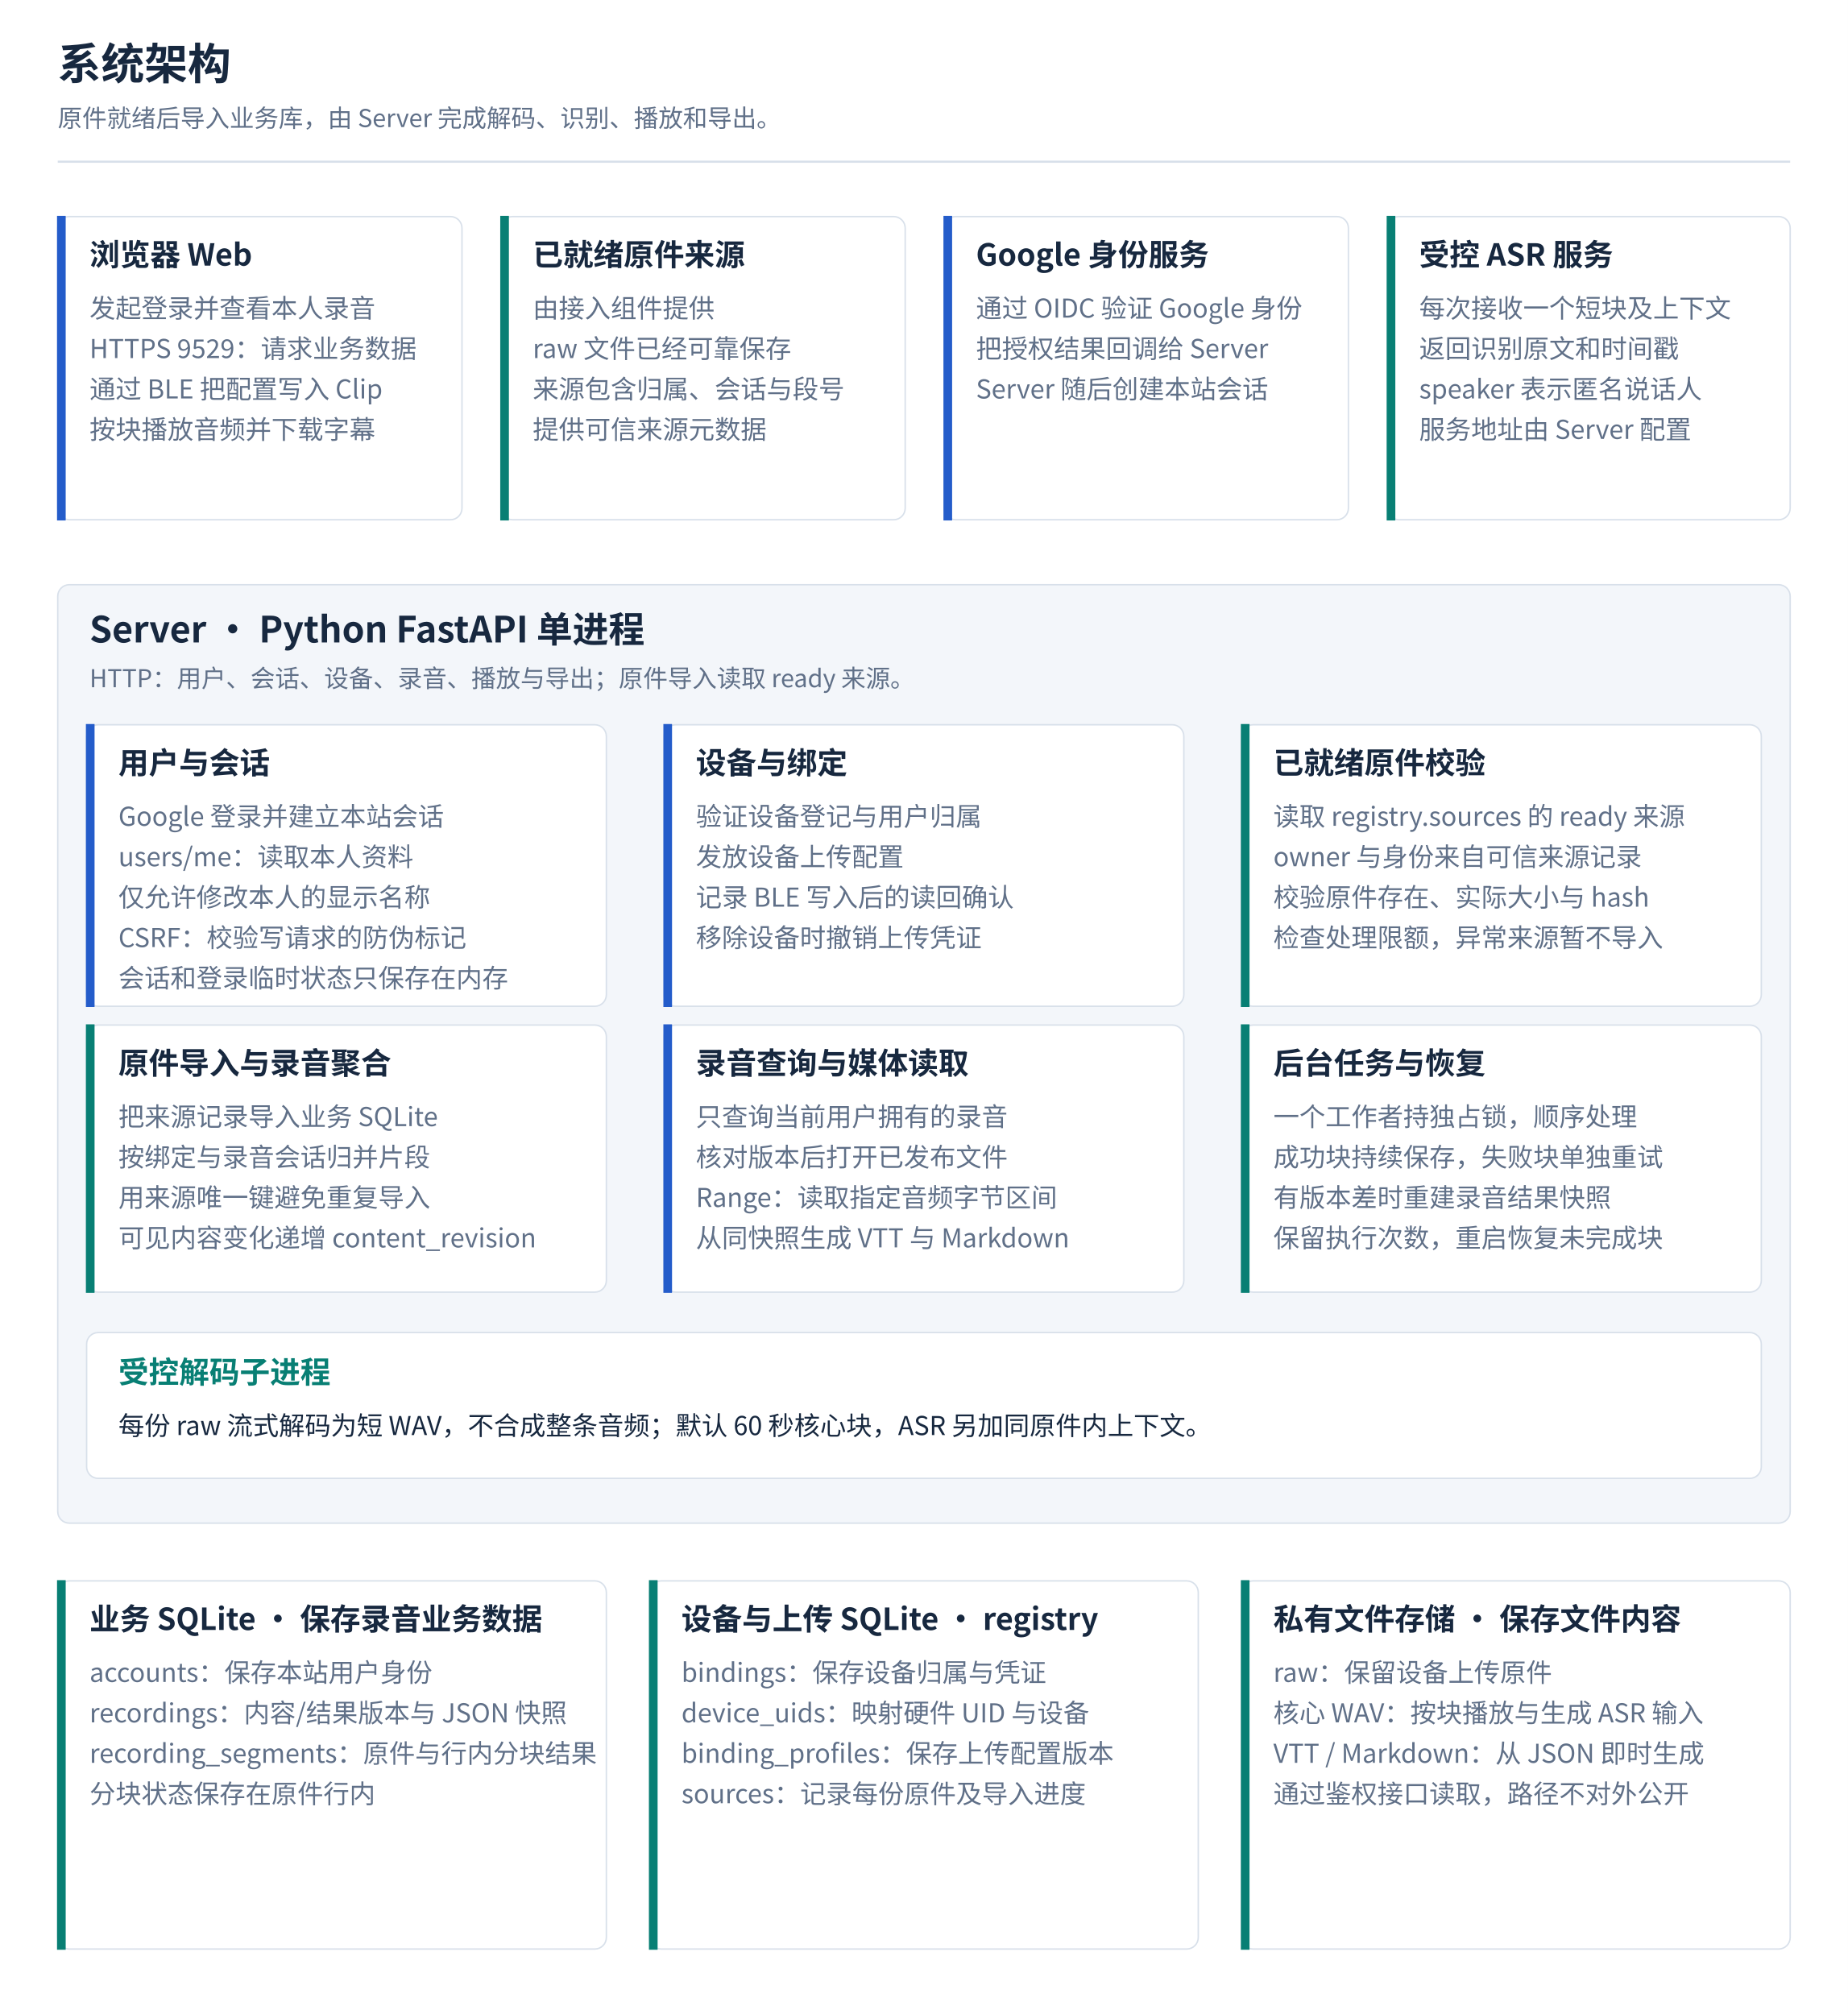
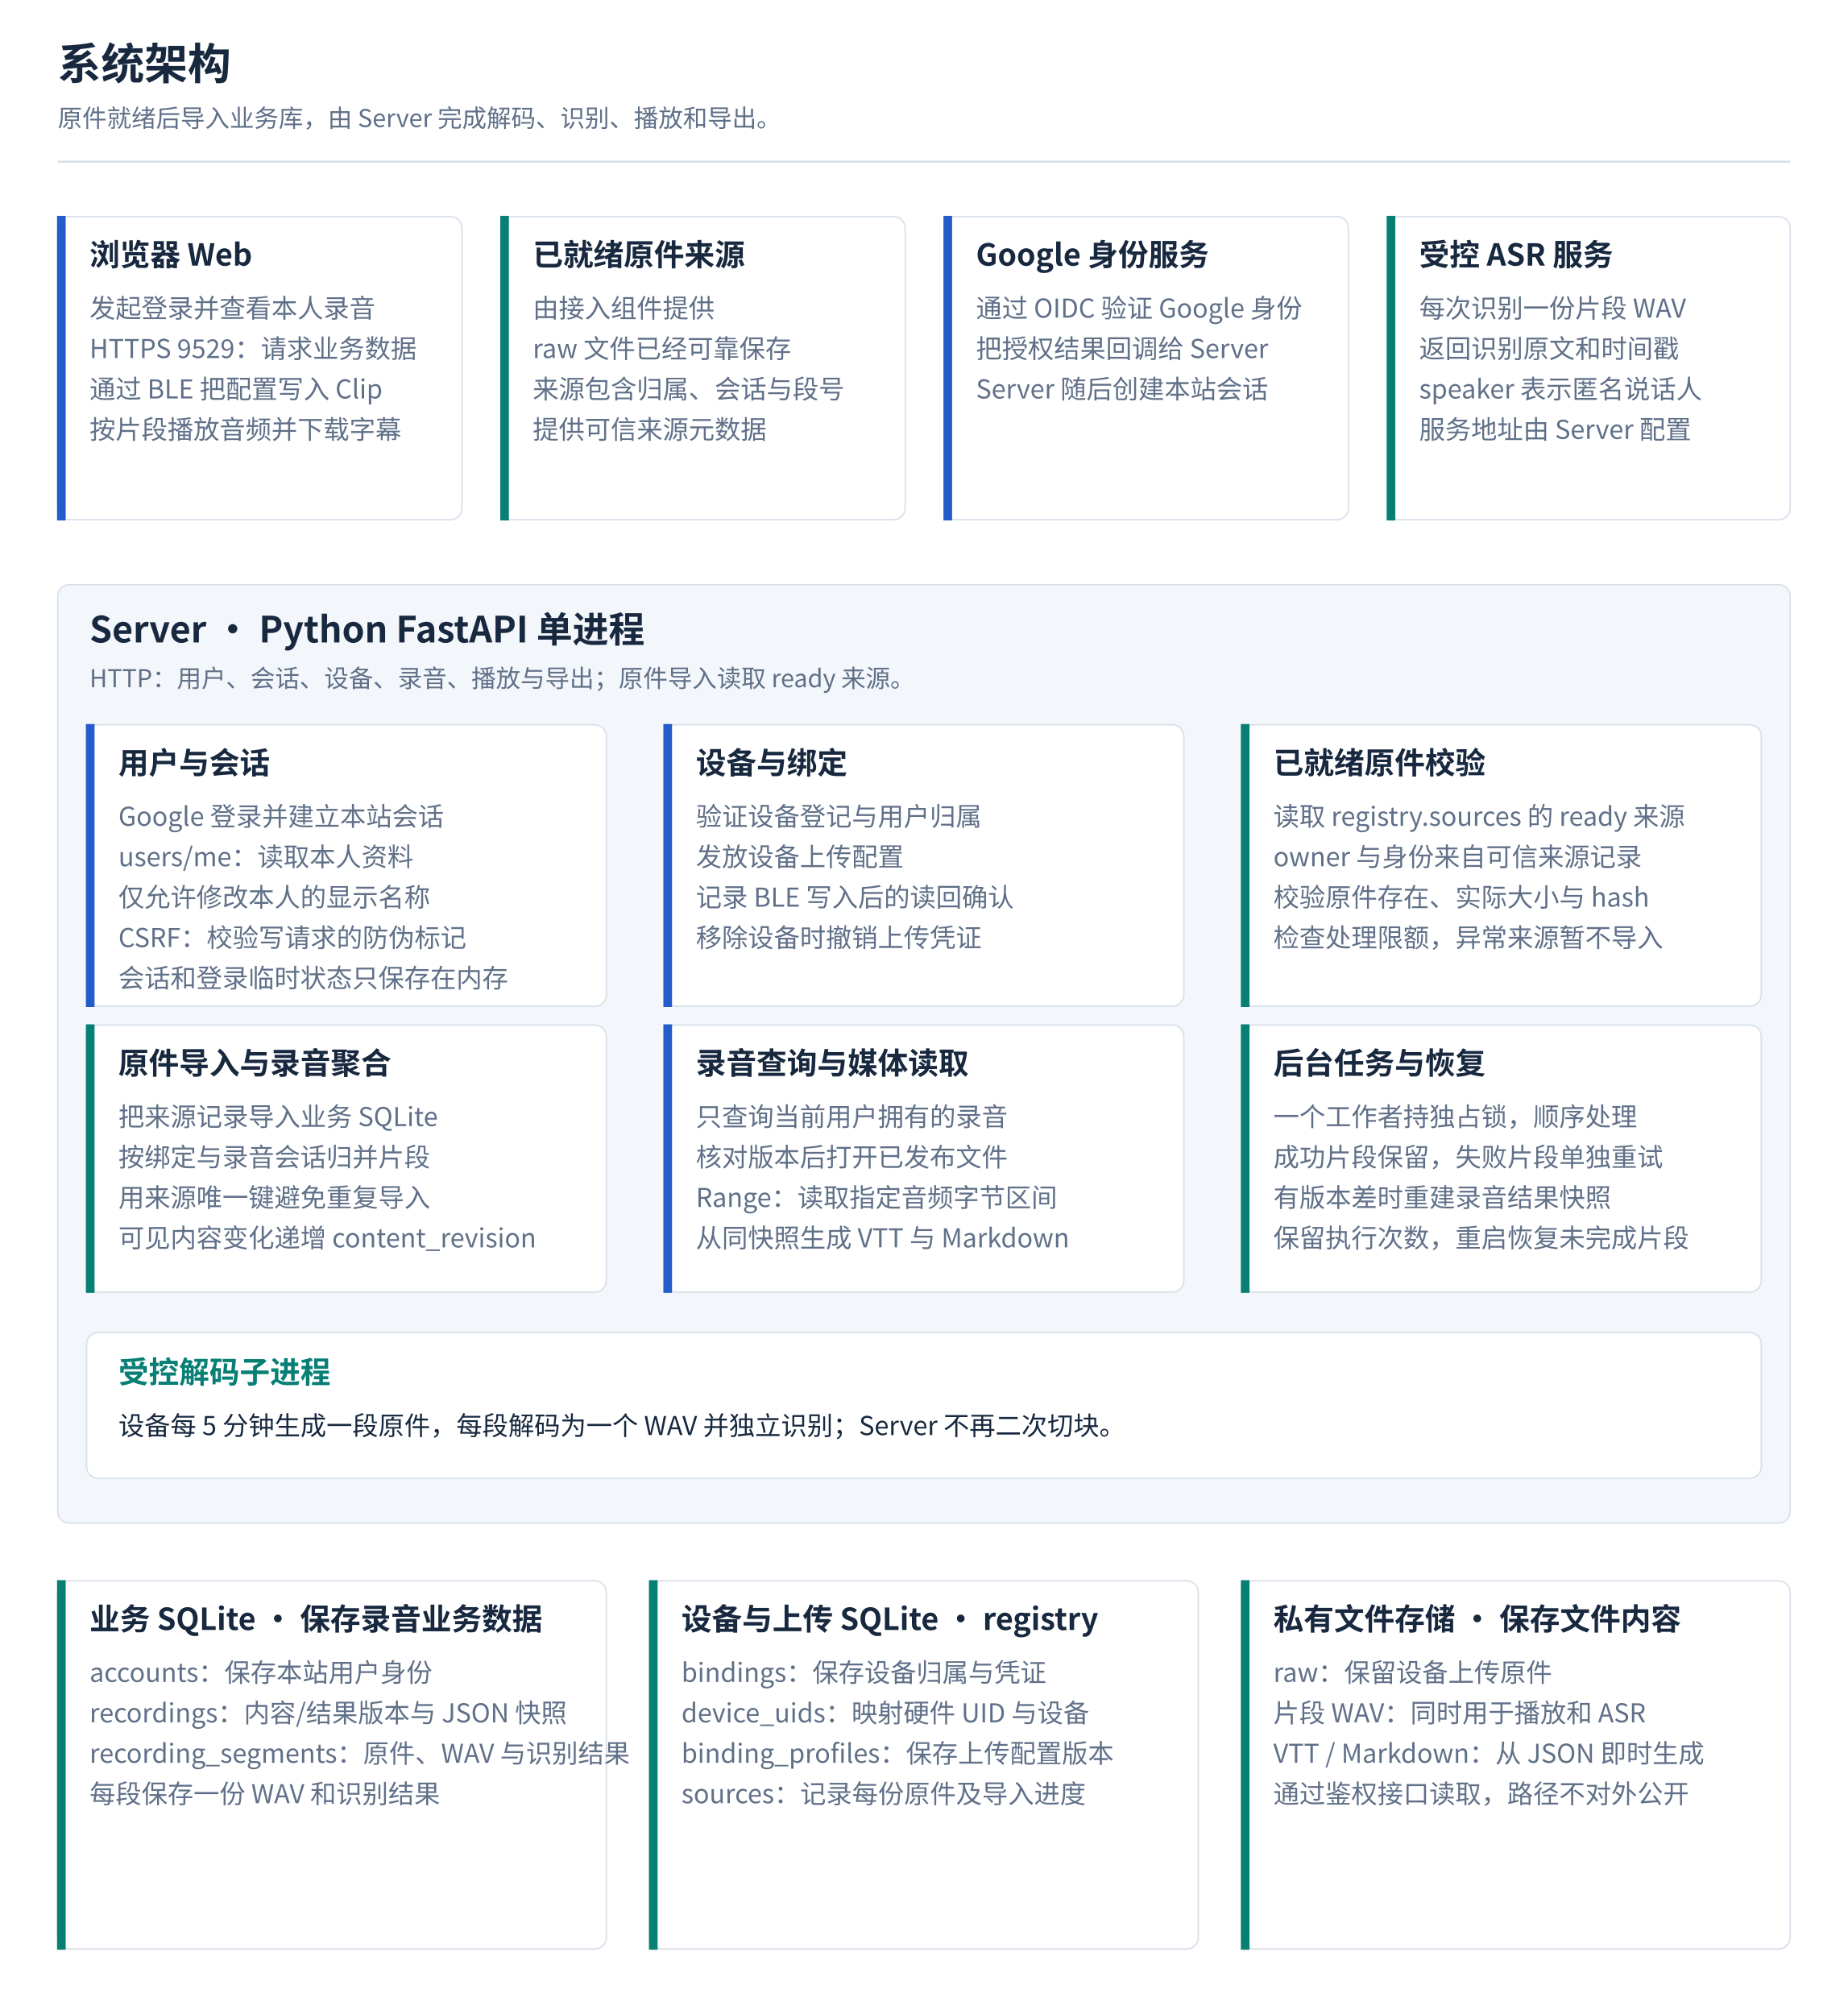
<svg xmlns="http://www.w3.org/2000/svg" width="1280" height="1395" viewBox="0 0 1280 1395">
  <rect width="1280" height="100%" fill="white" />
  <g font-family="PingFang SC,Microsoft YaHei,Noto Sans CJK SC,Arial,sans-serif">
    <text x="40" y="55" font-size="30" font-weight="600" fill="#17283f">系统架构</text>
    <text x="40" y="88" font-size="17" font-weight="400" fill="#607088">原件就绪后导入业务库，由 Server 完成解码、识别、播放和导出。</text>
    <line x1="40" y1="112" x2="1240" y2="112" stroke="#d8e0ea" stroke-width="1.5" />
    <rect x="40" y="150" width="280" height="210" rx="8" fill="white" stroke="#d8e0ea" />
    <rect x="40" y="150" width="5" height="210" rx="0" fill="#245cca" stroke="#245cca" />
    <text x="62" y="184" font-size="21" font-weight="600" fill="#17283f">浏览器 Web</text>
    <text x="62" y="220" font-size="18" font-weight="400" fill="#607088">发起登录并查看本人录音</text>
    <text x="62" y="248" font-size="18" font-weight="400" fill="#607088">HTTPS 9529：请求业务数据</text>
    <text x="62" y="276" font-size="18" font-weight="400" fill="#607088">通过 BLE 把配置写入 Clip</text>
-     <text x="62" y="304" font-size="18" font-weight="400" fill="#607088">按块播放音频并下载字幕</text>
+     <text x="62" y="304" font-size="18" font-weight="400" fill="#607088">按片段播放音频并下载字幕</text>
    <rect x="347" y="150" width="280" height="210" rx="8" fill="white" stroke="#d8e0ea" />
    <rect x="347" y="150" width="5" height="210" rx="0" fill="#087f74" stroke="#087f74" />
    <text x="369" y="184" font-size="21" font-weight="600" fill="#17283f">已就绪原件来源</text>
    <text x="369" y="220" font-size="18" font-weight="400" fill="#607088">由接入组件提供</text>
    <text x="369" y="248" font-size="18" font-weight="400" fill="#607088">raw 文件已经可靠保存</text>
    <text x="369" y="276" font-size="18" font-weight="400" fill="#607088">来源包含归属、会话与段号</text>
    <text x="369" y="304" font-size="18" font-weight="400" fill="#607088">提供可信来源元数据</text>
    <rect x="654" y="150" width="280" height="210" rx="8" fill="white" stroke="#d8e0ea" />
    <rect x="654" y="150" width="5" height="210" rx="0" fill="#245cca" stroke="#245cca" />
    <text x="676" y="184" font-size="21" font-weight="600" fill="#17283f">Google 身份服务</text>
    <text x="676" y="220" font-size="18" font-weight="400" fill="#607088">通过 OIDC 验证 Google 身份</text>
    <text x="676" y="248" font-size="18" font-weight="400" fill="#607088">把授权结果回调给 Server</text>
    <text x="676" y="276" font-size="18" font-weight="400" fill="#607088">Server 随后创建本站会话</text>
    <rect x="961" y="150" width="279" height="210" rx="8" fill="white" stroke="#d8e0ea" />
    <rect x="961" y="150" width="5" height="210" rx="0" fill="#087f74" stroke="#087f74" />
    <text x="983" y="184" font-size="21" font-weight="600" fill="#17283f">受控 ASR 服务</text>
-     <text x="983" y="220" font-size="18" font-weight="400" fill="#607088">每次接收一个短块及上下文</text>
+     <text x="983" y="220" font-size="18" font-weight="400" fill="#607088">每次识别一份片段 WAV</text>
    <text x="983" y="248" font-size="18" font-weight="400" fill="#607088">返回识别原文和时间戳</text>
    <text x="983" y="276" font-size="18" font-weight="400" fill="#607088">speaker 表示匿名说话人</text>
    <text x="983" y="304" font-size="18" font-weight="400" fill="#607088">服务地址由 Server 配置</text>
    <rect x="40" y="405" width="1200" height="650" rx="8" fill="#f3f6fa" stroke="#d8e0ea" />
    <text x="62" y="445" font-size="25" font-weight="600" fill="#17283f">Server · Python FastAPI 单进程</text>
    <text x="62" y="476" font-size="17" font-weight="400" fill="#607088">HTTP：用户、会话、设备、录音、播放与导出；原件导入读取 ready 来源。</text>
    <rect x="60" y="502" width="360" height="195" rx="8" fill="white" stroke="#d8e0ea" />
    <rect x="60" y="502" width="5" height="195" rx="0" fill="#245cca" stroke="#245cca" />
    <text x="82" y="536" font-size="21" font-weight="600" fill="#17283f">用户与会话</text>
    <text x="82" y="572" font-size="18" font-weight="400" fill="#607088">Google 登录并建立本站会话</text>
    <text x="82" y="600" font-size="18" font-weight="400" fill="#607088">users/me：读取本人资料</text>
    <text x="82" y="628" font-size="18" font-weight="400" fill="#607088">仅允许修改本人的显示名称</text>
    <text x="82" y="656" font-size="18" font-weight="400" fill="#607088">CSRF：校验写请求的防伪标记</text>
    <text x="82" y="684" font-size="18" font-weight="400" fill="#607088">会话和登录临时状态只保存在内存</text>
    <rect x="460" y="502" width="360" height="195" rx="8" fill="white" stroke="#d8e0ea" />
    <rect x="460" y="502" width="5" height="195" rx="0" fill="#245cca" stroke="#245cca" />
    <text x="482" y="536" font-size="21" font-weight="600" fill="#17283f">设备与绑定</text>
    <text x="482" y="572" font-size="18" font-weight="400" fill="#607088">验证设备登记与用户归属</text>
    <text x="482" y="600" font-size="18" font-weight="400" fill="#607088">发放设备上传配置</text>
    <text x="482" y="628" font-size="18" font-weight="400" fill="#607088">记录 BLE 写入后的读回确认</text>
    <text x="482" y="656" font-size="18" font-weight="400" fill="#607088">移除设备时撤销上传凭证</text>
    <rect x="860" y="502" width="360" height="195" rx="8" fill="white" stroke="#d8e0ea" />
    <rect x="860" y="502" width="5" height="195" rx="0" fill="#087f74" stroke="#087f74" />
    <text x="882" y="536" font-size="21" font-weight="600" fill="#17283f">已就绪原件校验</text>
    <text x="882" y="572" font-size="18" font-weight="400" fill="#607088">读取 registry.sources 的 ready 来源</text>
    <text x="882" y="600" font-size="18" font-weight="400" fill="#607088">owner 与身份来自可信来源记录</text>
    <text x="882" y="628" font-size="18" font-weight="400" fill="#607088">校验原件存在、实际大小与 hash</text>
    <text x="882" y="656" font-size="18" font-weight="400" fill="#607088">检查处理限额，异常来源暂不导入</text>
    <rect x="60" y="710" width="360" height="185" rx="8" fill="white" stroke="#d8e0ea" />
    <rect x="60" y="710" width="5" height="185" rx="0" fill="#087f74" stroke="#087f74" />
    <text x="82" y="744" font-size="21" font-weight="600" fill="#17283f">原件导入与录音聚合</text>
    <text x="82" y="780" font-size="18" font-weight="400" fill="#607088">把来源记录导入业务 SQLite</text>
    <text x="82" y="808" font-size="18" font-weight="400" fill="#607088">按绑定与录音会话归并片段</text>
    <text x="82" y="836" font-size="18" font-weight="400" fill="#607088">用来源唯一键避免重复导入</text>
    <text x="82" y="864" font-size="18" font-weight="400" fill="#607088">可见内容变化递增 content_revision</text>
    <rect x="460" y="710" width="360" height="185" rx="8" fill="white" stroke="#d8e0ea" />
    <rect x="460" y="710" width="5" height="185" rx="0" fill="#245cca" stroke="#245cca" />
    <text x="482" y="744" font-size="21" font-weight="600" fill="#17283f">录音查询与媒体读取</text>
    <text x="482" y="780" font-size="18" font-weight="400" fill="#607088">只查询当前用户拥有的录音</text>
    <text x="482" y="808" font-size="18" font-weight="400" fill="#607088">核对版本后打开已发布文件</text>
    <text x="482" y="836" font-size="18" font-weight="400" fill="#607088">Range：读取指定音频字节区间</text>
    <text x="482" y="864" font-size="18" font-weight="400" fill="#607088">从同快照生成 VTT 与 Markdown</text>
    <rect x="860" y="710" width="360" height="185" rx="8" fill="white" stroke="#d8e0ea" />
    <rect x="860" y="710" width="5" height="185" rx="0" fill="#087f74" stroke="#087f74" />
    <text x="882" y="744" font-size="21" font-weight="600" fill="#17283f">后台任务与恢复</text>
    <text x="882" y="780" font-size="18" font-weight="400" fill="#607088">一个工作者持独占锁，顺序处理</text>
-     <text x="882" y="808" font-size="18" font-weight="400" fill="#607088">成功块持续保存，失败块单独重试</text>
+     <text x="882" y="808" font-size="18" font-weight="400" fill="#607088">成功片段保留，失败片段单独重试</text>
    <text x="882" y="836" font-size="18" font-weight="400" fill="#607088">有版本差时重建录音结果快照</text>
-     <text x="882" y="864" font-size="18" font-weight="400" fill="#607088">保留执行次数，重启恢复未完成块</text>
+     <text x="882" y="864" font-size="18" font-weight="400" fill="#607088">保留执行次数，重启恢复未完成片段</text>
    <rect x="60" y="923" width="1160" height="101" rx="8" fill="white" stroke="#d8e0ea" />
    <text x="82" y="958" font-size="21" font-weight="600" fill="#087f74">受控解码子进程</text>
-     <text x="82" y="994" font-size="18" font-weight="400" fill="#17283f">每份 raw 流式解码为短 WAV，不合成整条音频；默认 60 秒核心块，ASR 另加同原件内上下文。</text>
+     <text x="82" y="994" font-size="18" font-weight="400" fill="#17283f">设备每 5 分钟生成一段原件，每段解码为一个 WAV 并独立识别；Server 不再二次切块。</text>
    <rect x="40" y="1095" width="380" height="255" rx="8" fill="white" stroke="#d8e0ea" />
    <rect x="40" y="1095" width="5" height="255" rx="0" fill="#087f74" stroke="#087f74" />
    <text x="62" y="1129" font-size="21" font-weight="600" fill="#17283f">业务 SQLite · 保存录音业务数据</text>
    <text x="62" y="1165" font-size="18" font-weight="400" fill="#607088">accounts：保存本站用户身份</text>
    <text x="62" y="1193" font-size="18" font-weight="400" fill="#607088">recordings：内容/结果版本与 JSON 快照</text>
-     <text x="62" y="1221" font-size="18" font-weight="400" fill="#607088">recording_segments：原件与行内分块结果</text>
-     <text x="62" y="1249" font-size="18" font-weight="400" fill="#607088">分块状态保存在原件行内</text>
+     <text x="62" y="1221" font-size="18" font-weight="400" fill="#607088">recording_segments：原件、WAV 与识别结果</text>
+     <text x="62" y="1249" font-size="18" font-weight="400" fill="#607088">每段保存一份 WAV 和识别结果</text>
    <rect x="450" y="1095" width="380" height="255" rx="8" fill="white" stroke="#d8e0ea" />
    <rect x="450" y="1095" width="5" height="255" rx="0" fill="#087f74" stroke="#087f74" />
    <text x="472" y="1129" font-size="21" font-weight="600" fill="#17283f">设备与上传 SQLite · registry</text>
    <text x="472" y="1165" font-size="18" font-weight="400" fill="#607088">bindings：保存设备归属与凭证</text>
    <text x="472" y="1193" font-size="18" font-weight="400" fill="#607088">device_uids：映射硬件 UID 与设备</text>
    <text x="472" y="1221" font-size="18" font-weight="400" fill="#607088">binding_profiles：保存上传配置版本</text>
    <text x="472" y="1249" font-size="18" font-weight="400" fill="#607088">sources：记录每份原件及导入进度</text>
    <rect x="860" y="1095" width="380" height="255" rx="8" fill="white" stroke="#d8e0ea" />
    <rect x="860" y="1095" width="5" height="255" rx="0" fill="#087f74" stroke="#087f74" />
    <text x="882" y="1129" font-size="21" font-weight="600" fill="#17283f">私有文件存储 · 保存文件内容</text>
    <text x="882" y="1165" font-size="18" font-weight="400" fill="#607088">raw：保留设备上传原件</text>
-     <text x="882" y="1193" font-size="18" font-weight="400" fill="#607088">核心 WAV：按块播放与生成 ASR 输入</text>
+     <text x="882" y="1193" font-size="18" font-weight="400" fill="#607088">片段 WAV：同时用于播放和 ASR</text>
    <text x="882" y="1221" font-size="18" font-weight="400" fill="#607088">VTT / Markdown：从 JSON 即时生成</text>
    <text x="882" y="1249" font-size="18" font-weight="400" fill="#607088">通过鉴权接口读取，路径不对外公开</text>
  </g>
</svg>
